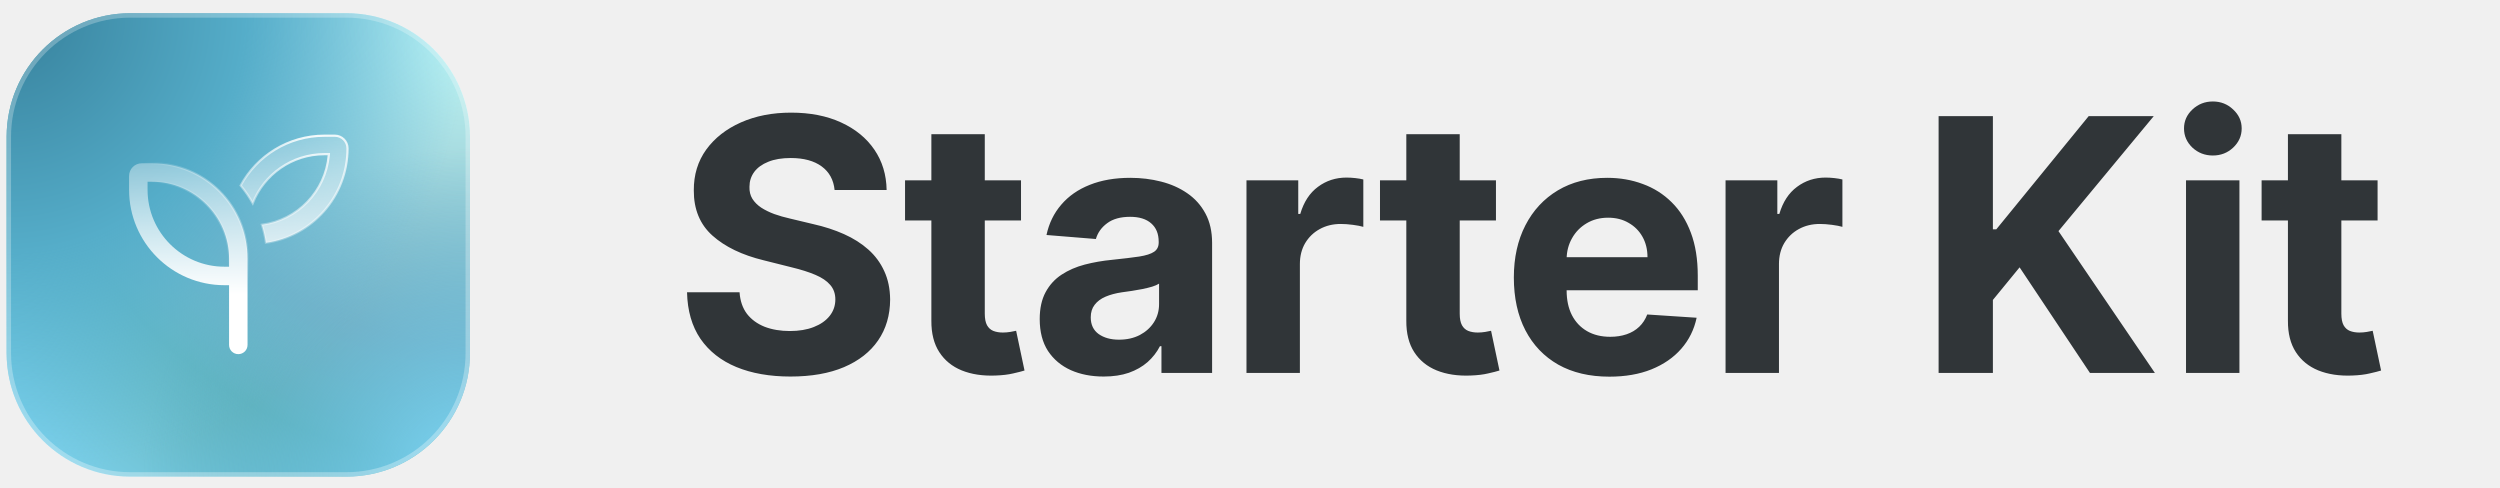
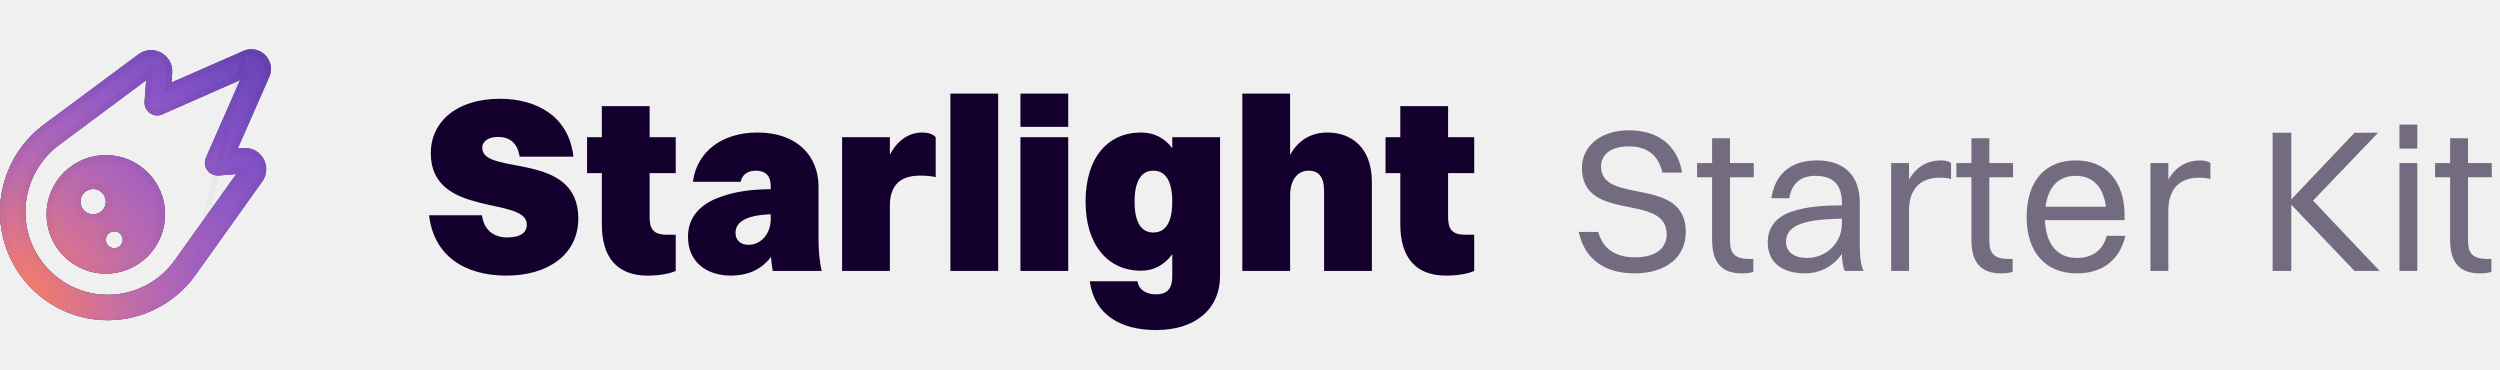
- <svg xmlns="http://www.w3.org/2000/svg" width="1133" height="221" viewBox="0 0 1133 221" fill="none">
-   <rect x="3" y="6" width="210" height="210" rx="56" fill="white" />
-   <rect x="3" y="6" width="210" height="210" rx="56" fill="url(#paint0_radial_3545_7)" />
-   <rect x="3" y="6" width="210" height="210" rx="56" fill="url(#paint1_radial_3545_7)" />
-   <rect x="3" y="6" width="210" height="210" rx="56" fill="url(#paint2_radial_3545_7)" />
-   <g clip-path="url(#clip0_3545_7)">
-     <path d="M120.499 110.045C120.109 107.239 119.504 104.509 118.684 101.854C134.822 99.796 147.499 86.741 148.986 70.42L149.036 69.875H148.488H147.062C132.257 69.875 119.597 79.107 114.537 92.112C112.966 89.263 111.128 86.567 109.051 84.065C116.399 70.632 130.675 61.5 147.062 61.5H151.75C154.931 61.5 157.5 64.069 157.5 67.25C157.5 89.012 141.42 107.012 120.499 110.045ZM67.375 82.375H66.875V82.875V86C66.875 105.261 82.49 120.875 101.75 120.875H103.312H103.812V120.375V117.25C103.812 97.99 88.198 82.375 68.938 82.375H67.375ZM103.812 129.75V129.25H103.312H101.75C77.866 129.25 58.5 109.884 58.5 86V79.75C58.5 76.569 61.069 74 64.25 74H68.938C92.822 74 112.188 93.366 112.188 117.25V120.375V129.75V156.312C112.188 158.634 110.322 160.5 108 160.5C105.678 160.5 103.812 158.634 103.812 156.312V129.75Z" fill="url(#paint3_linear_3545_7)" stroke="url(#paint4_radial_3545_7)" />
+ <svg xmlns="http://www.w3.org/2000/svg" width="203" height="30" viewBox="0 0 203 30" fill="none">
+   <g clip-path="url(#clip0_4102_1237)">
+     <path d="M20.402 4C20.178 4 19.959 4.047 19.757 4.138L13.922 6.703L13.982 5.921C14.089 4.451 12.427 3.536 11.245 4.412L3.554 10.123C1.315 11.786 0 14.428 0 17.213C0 22.038 3.91 26 8.748 26C11.572 26 14.223 24.634 15.868 22.335L21.295 14.734C22.142 13.548 21.218 11.911 19.766 12.022L19.306 12.057L21.863 6.243C21.953 6.041 22 5.822 22 5.598C22 4.718 21.282 4 20.402 4ZM13.183 9.281L19.499 6.501L16.723 12.804C16.577 13.135 16.616 13.522 16.827 13.814C17.037 14.106 17.385 14.274 17.746 14.248L19.186 14.136L14.184 21.14C12.934 22.893 10.905 23.938 8.748 23.938C5.062 23.938 2.062 20.913 2.062 17.213C2.062 15.077 3.077 13.049 4.787 11.777L11.868 6.518L11.739 8.262C11.713 8.623 11.877 8.971 12.173 9.182C12.47 9.393 12.852 9.431 13.183 9.285V9.281ZM8.594 22.219C9.87 22.219 11.094 21.712 11.997 20.809C12.899 19.907 13.406 18.683 13.406 17.406C13.406 16.13 12.899 14.906 11.997 14.003C11.094 13.101 9.87 12.594 8.594 12.594C7.317 12.594 6.093 13.101 5.191 14.003C4.288 14.906 3.781 16.13 3.781 17.406C3.781 18.683 4.288 19.907 5.191 20.809C6.093 21.712 7.317 22.219 8.594 22.219ZM7.562 15.344C7.836 15.344 8.098 15.452 8.292 15.646C8.485 15.839 8.594 16.102 8.594 16.375C8.594 16.648 8.485 16.911 8.292 17.104C8.098 17.298 7.836 17.406 7.562 17.406C7.289 17.406 7.027 17.298 6.833 17.104C6.64 16.911 6.531 16.648 6.531 16.375C6.531 16.102 6.64 15.839 6.833 15.646C7.027 15.452 7.289 15.344 7.562 15.344ZM8.594 19.469C8.594 19.286 8.666 19.111 8.795 18.983C8.924 18.854 9.099 18.781 9.281 18.781C9.464 18.781 9.638 18.854 9.767 18.983C9.896 19.111 9.969 19.286 9.969 19.469C9.969 19.651 9.896 19.826 9.767 19.955C9.638 20.084 9.464 20.156 9.281 20.156C9.099 20.156 8.924 20.084 8.795 19.955C8.666 19.826 8.594 19.651 8.594 19.469Z" fill="#0D001D" />
+     <path d="M20.402 4C20.178 4 19.959 4.047 19.757 4.138L13.922 6.703L13.982 5.921C14.089 4.451 12.427 3.536 11.245 4.412L3.554 10.123C1.315 11.786 0 14.428 0 17.213C0 22.038 3.91 26 8.748 26C11.572 26 14.223 24.634 15.868 22.335L21.295 14.734C22.142 13.548 21.218 11.911 19.766 12.022L19.306 12.057L21.863 6.243C21.953 6.041 22 5.822 22 5.598C22 4.718 21.282 4 20.402 4ZM13.183 9.281L19.499 6.501L16.723 12.804C16.577 13.135 16.616 13.522 16.827 13.814C17.037 14.106 17.385 14.274 17.746 14.248L19.186 14.136L14.184 21.14C12.934 22.893 10.905 23.938 8.748 23.938C5.062 23.938 2.062 20.913 2.062 17.213C2.062 15.077 3.077 13.049 4.787 11.777L11.868 6.518L11.739 8.262C11.713 8.623 11.877 8.971 12.173 9.182C12.47 9.393 12.852 9.431 13.183 9.285V9.281ZM8.594 22.219C9.87 22.219 11.094 21.712 11.997 20.809C12.899 19.907 13.406 18.683 13.406 17.406C13.406 16.13 12.899 14.906 11.997 14.003C11.094 13.101 9.87 12.594 8.594 12.594C7.317 12.594 6.093 13.101 5.191 14.003C4.288 14.906 3.781 16.13 3.781 17.406C3.781 18.683 4.288 19.907 5.191 20.809C6.093 21.712 7.317 22.219 8.594 22.219ZM7.562 15.344C7.836 15.344 8.098 15.452 8.292 15.646C8.485 15.839 8.594 16.102 8.594 16.375C8.594 16.648 8.485 16.911 8.292 17.104C8.098 17.298 7.836 17.406 7.562 17.406C7.289 17.406 7.027 17.298 6.833 17.104C6.64 16.911 6.531 16.648 6.531 16.375C6.531 16.102 6.64 15.839 6.833 15.646C7.027 15.452 7.289 15.344 7.562 15.344ZM8.594 19.469C8.594 19.286 8.666 19.111 8.795 18.983C8.924 18.854 9.099 18.781 9.281 18.781C9.464 18.781 9.638 18.854 9.767 18.983C9.896 19.111 9.969 19.286 9.969 19.469C9.969 19.651 9.896 19.826 9.767 19.955C9.638 20.084 9.464 20.156 9.281 20.156C9.099 20.156 8.924 20.084 8.795 19.955C8.666 19.826 8.594 19.651 8.594 19.469Z" fill="url(#paint0_radial_4102_1237)" />
+     <path d="M20.402 4C20.178 4 19.959 4.047 19.757 4.138L13.922 6.703L13.982 5.921C14.089 4.451 12.427 3.536 11.245 4.412L3.554 10.123C1.315 11.786 0 14.428 0 17.213C0 22.038 3.91 26 8.748 26C11.572 26 14.223 24.634 15.868 22.335L21.295 14.734C22.142 13.548 21.218 11.911 19.766 12.022L19.306 12.057L21.863 6.243C21.953 6.041 22 5.822 22 5.598C22 4.718 21.282 4 20.402 4ZM13.183 9.281L19.499 6.501L16.723 12.804C16.577 13.135 16.616 13.522 16.827 13.814C17.037 14.106 17.385 14.274 17.746 14.248L19.186 14.136L14.184 21.14C12.934 22.893 10.905 23.938 8.748 23.938C5.062 23.938 2.062 20.913 2.062 17.213C2.062 15.077 3.077 13.049 4.787 11.777L11.868 6.518L11.739 8.262C11.713 8.623 11.877 8.971 12.173 9.182C12.47 9.393 12.852 9.431 13.183 9.285V9.281ZM8.594 22.219C9.87 22.219 11.094 21.712 11.997 20.809C12.899 19.907 13.406 18.683 13.406 17.406C13.406 16.13 12.899 14.906 11.997 14.003C11.094 13.101 9.87 12.594 8.594 12.594C7.317 12.594 6.093 13.101 5.191 14.003C4.288 14.906 3.781 16.13 3.781 17.406C3.781 18.683 4.288 19.907 5.191 20.809C6.093 21.712 7.317 22.219 8.594 22.219ZM7.562 15.344C7.836 15.344 8.098 15.452 8.292 15.646C8.485 15.839 8.594 16.102 8.594 16.375C8.594 16.648 8.485 16.911 8.292 17.104C8.098 17.298 7.836 17.406 7.562 17.406C7.289 17.406 7.027 17.298 6.833 17.104C6.64 16.911 6.531 16.648 6.531 16.375C6.531 16.102 6.64 15.839 6.833 15.646C7.027 15.452 7.289 15.344 7.562 15.344ZM8.594 19.469C8.594 19.286 8.666 19.111 8.795 18.983C8.924 18.854 9.099 18.781 9.281 18.781C9.464 18.781 9.638 18.854 9.767 18.983C9.896 19.111 9.969 19.286 9.969 19.469C9.969 19.651 9.896 19.826 9.767 19.955C9.638 20.084 9.464 20.156 9.281 20.156C9.099 20.156 8.924 20.084 8.795 19.955C8.666 19.826 8.594 19.651 8.594 19.469Z" fill="url(#paint1_radial_4102_1237)" />
+     <path d="M19.859 4.366L19.858 4.366L14.023 6.932L13.641 7.099L13.673 6.684L13.733 5.902C13.733 5.902 13.733 5.902 13.733 5.902C13.824 4.645 12.403 3.865 11.394 4.613L3.703 10.324C1.528 11.939 0.25 14.507 0.25 17.213C0.25 21.902 4.05 25.75 8.748 25.75C11.49 25.75 14.066 24.423 15.665 22.189L19.859 4.366ZM19.859 4.366C20.029 4.29 20.213 4.25 20.402 4.25C21.144 4.25 21.75 4.856 21.75 5.598C21.75 5.787 21.71 5.971 21.634 6.141L21.634 6.142L19.077 11.956L18.91 12.337L19.325 12.306L19.784 12.272L19.785 12.271C21.026 12.176 21.815 13.575 21.092 14.588C21.092 14.588 21.092 14.588 21.092 14.588L15.665 22.189L19.859 4.366ZM13.082 9.052L13.008 9.085C12.776 9.16 12.521 9.122 12.318 8.978C12.093 8.818 11.969 8.555 11.988 8.28C11.988 8.28 11.988 8.28 11.988 8.28L12.117 6.536L12.158 5.991L11.719 6.317L4.638 11.577L4.638 11.577C2.864 12.896 1.812 14.999 1.812 17.213C1.812 21.049 4.922 24.188 8.748 24.188C10.986 24.188 13.09 23.104 14.387 21.285C14.387 21.285 14.387 21.285 14.387 21.285L19.389 14.282L19.7 13.846L19.166 13.887L17.728 13.999C17.728 13.999 17.728 13.999 17.728 13.999C17.456 14.018 17.19 13.891 17.029 13.668C16.871 13.449 16.841 13.156 16.952 12.905L16.952 12.905L19.728 6.602L19.987 6.013L19.398 6.272L13.082 9.052ZM11.82 20.632C10.964 21.488 9.804 21.969 8.594 21.969C7.384 21.969 6.223 21.488 5.368 20.632C4.512 19.777 4.031 18.616 4.031 17.406C4.031 16.196 4.512 15.036 5.368 14.18C6.223 13.324 7.384 12.844 8.594 12.844C9.804 12.844 10.964 13.324 11.82 14.18C12.676 15.036 13.156 16.196 13.156 17.406C13.156 18.616 12.676 19.777 11.82 20.632ZM8.468 15.469C8.228 15.229 7.902 15.094 7.562 15.094C7.223 15.094 6.897 15.229 6.657 15.469C6.416 15.709 6.281 16.035 6.281 16.375C6.281 16.715 6.416 17.041 6.657 17.281C6.897 17.521 7.223 17.656 7.562 17.656C7.902 17.656 8.228 17.521 8.468 17.281C8.709 17.041 8.844 16.715 8.844 16.375C8.844 16.035 8.709 15.709 8.468 15.469ZM8.618 18.806C8.443 18.982 8.344 19.22 8.344 19.469C8.344 19.717 8.443 19.956 8.618 20.132C8.794 20.308 9.033 20.406 9.281 20.406C9.53 20.406 9.768 20.308 9.944 20.132C10.12 19.956 10.219 19.717 10.219 19.469C10.219 19.22 10.12 18.982 9.944 18.806C9.768 18.63 9.53 18.531 9.281 18.531C9.033 18.531 8.794 18.63 8.618 18.806Z" stroke="url(#paint2_linear_4102_1237)" stroke-opacity="0.05" stroke-width="0.5" />
  </g>
-   <rect x="4" y="7" width="208" height="208" rx="55" stroke="white" stroke-opacity="0.2" stroke-width="2" />
-   <rect x="4" y="7" width="208" height="208" rx="55" stroke="url(#paint5_linear_3545_7)" stroke-opacity="0.3" stroke-width="2" />
-   <path d="M378.239 86.102C377.784 81.519 375.833 77.958 372.386 75.421C368.939 72.883 364.261 71.614 358.352 71.614C354.337 71.614 350.947 72.182 348.182 73.318C345.417 74.417 343.295 75.951 341.818 77.921C340.379 79.89 339.659 82.125 339.659 84.625C339.583 86.708 340.019 88.526 340.966 90.079C341.951 91.633 343.295 92.977 345 94.114C346.705 95.212 348.674 96.178 350.909 97.011C353.144 97.807 355.53 98.489 358.068 99.057L368.523 101.557C373.598 102.693 378.258 104.208 382.5 106.102C386.742 107.996 390.417 110.326 393.523 113.091C396.629 115.856 399.034 119.114 400.739 122.864C402.481 126.614 403.371 130.913 403.409 135.761C403.371 142.883 401.553 149.057 397.955 154.284C394.394 159.473 389.242 163.508 382.5 166.386C375.795 169.227 367.708 170.648 358.239 170.648C348.845 170.648 340.663 169.208 333.693 166.33C326.761 163.451 321.345 159.189 317.443 153.545C313.58 147.864 311.553 140.837 311.364 132.466H335.17C335.436 136.367 336.553 139.625 338.523 142.239C340.53 144.814 343.201 146.765 346.534 148.091C349.905 149.379 353.712 150.023 357.955 150.023C362.121 150.023 365.739 149.417 368.807 148.205C371.913 146.992 374.318 145.307 376.023 143.148C377.727 140.989 378.58 138.508 378.58 135.705C378.58 133.091 377.803 130.894 376.25 129.114C374.735 127.333 372.5 125.818 369.545 124.568C366.629 123.318 363.049 122.182 358.807 121.159L346.136 117.977C336.326 115.591 328.58 111.86 322.898 106.784C317.216 101.708 314.394 94.871 314.432 86.273C314.394 79.227 316.269 73.072 320.057 67.807C323.883 62.542 329.129 58.432 335.795 55.477C342.462 52.523 350.038 51.045 358.523 51.045C367.159 51.045 374.697 52.523 381.136 55.477C387.614 58.432 392.652 62.542 396.25 67.807C399.848 73.072 401.705 79.171 401.818 86.102H378.239ZM462.723 81.727V99.909H410.166V81.727H462.723ZM422.098 60.818H446.303V142.182C446.303 144.417 446.644 146.159 447.326 147.409C448.007 148.621 448.954 149.473 450.166 149.966C451.416 150.458 452.856 150.705 454.485 150.705C455.621 150.705 456.757 150.61 457.894 150.42C459.03 150.193 459.901 150.023 460.507 149.909L464.314 167.92C463.102 168.299 461.398 168.735 459.201 169.227C457.004 169.758 454.333 170.08 451.189 170.193C445.356 170.42 440.242 169.644 435.848 167.864C431.492 166.083 428.102 163.318 425.678 159.568C423.254 155.818 422.06 151.083 422.098 145.364V60.818ZM500.177 170.648C494.609 170.648 489.646 169.682 485.29 167.75C480.934 165.78 477.487 162.883 474.949 159.057C472.449 155.193 471.199 150.383 471.199 144.625C471.199 139.777 472.09 135.705 473.87 132.409C475.65 129.114 478.074 126.462 481.143 124.455C484.211 122.447 487.696 120.932 491.597 119.909C495.537 118.886 499.665 118.167 503.984 117.75C509.059 117.22 513.15 116.727 516.256 116.273C519.362 115.78 521.616 115.061 523.018 114.114C524.419 113.167 525.12 111.765 525.12 109.909V109.568C525.12 105.97 523.984 103.186 521.711 101.216C519.476 99.246 516.294 98.261 512.165 98.261C507.809 98.261 504.343 99.227 501.768 101.159C499.192 103.053 497.487 105.439 496.654 108.318L474.268 106.5C475.404 101.197 477.639 96.614 480.972 92.75C484.305 88.849 488.605 85.856 493.87 83.773C499.173 81.651 505.309 80.591 512.279 80.591C517.127 80.591 521.768 81.159 526.199 82.296C530.669 83.432 534.627 85.193 538.074 87.579C541.559 89.966 544.305 93.034 546.313 96.784C548.321 100.496 549.324 104.947 549.324 110.136V169H526.37V156.898H525.688C524.287 159.625 522.412 162.03 520.063 164.114C517.715 166.159 514.893 167.769 511.597 168.943C508.302 170.08 504.495 170.648 500.177 170.648ZM507.109 153.943C510.669 153.943 513.813 153.242 516.54 151.841C519.268 150.402 521.408 148.47 522.961 146.045C524.514 143.621 525.29 140.875 525.29 137.807V128.545C524.533 129.038 523.491 129.492 522.165 129.909C520.877 130.288 519.419 130.648 517.79 130.989C516.162 131.292 514.533 131.576 512.904 131.841C511.275 132.068 509.798 132.277 508.472 132.466C505.631 132.883 503.15 133.545 501.029 134.455C498.908 135.364 497.26 136.595 496.086 138.148C494.912 139.663 494.324 141.557 494.324 143.83C494.324 147.125 495.518 149.644 497.904 151.386C500.328 153.091 503.396 153.943 507.109 153.943ZM564.903 169V81.727H588.369V96.954H589.278C590.869 91.538 593.539 87.447 597.289 84.682C601.039 81.879 605.357 80.477 610.244 80.477C611.456 80.477 612.763 80.553 614.164 80.704C615.566 80.856 616.797 81.064 617.857 81.329V102.807C616.721 102.466 615.149 102.163 613.141 101.898C611.134 101.633 609.297 101.5 607.63 101.5C604.07 101.5 600.888 102.277 598.085 103.83C595.32 105.345 593.123 107.466 591.494 110.193C589.903 112.92 589.107 116.064 589.107 119.625V169H564.903ZM677.967 81.727V99.909H625.41V81.727H677.967ZM637.342 60.818H661.547V142.182C661.547 144.417 661.888 146.159 662.569 147.409C663.251 148.621 664.198 149.473 665.41 149.966C666.66 150.458 668.1 150.705 669.728 150.705C670.865 150.705 672.001 150.61 673.138 150.42C674.274 150.193 675.145 150.023 675.751 149.909L679.558 167.92C678.346 168.299 676.641 168.735 674.444 169.227C672.247 169.758 669.577 170.08 666.433 170.193C660.6 170.42 655.486 169.644 651.092 167.864C646.736 166.083 643.346 163.318 640.922 159.568C638.497 155.818 637.304 151.083 637.342 145.364V60.818ZM729.369 170.705C720.392 170.705 712.665 168.886 706.188 165.25C699.748 161.576 694.786 156.386 691.301 149.682C687.816 142.939 686.074 134.966 686.074 125.761C686.074 116.784 687.816 108.905 691.301 102.125C694.786 95.345 699.691 90.061 706.017 86.273C712.381 82.485 719.843 80.591 728.403 80.591C734.161 80.591 739.521 81.519 744.483 83.375C749.483 85.193 753.839 87.939 757.551 91.614C761.301 95.288 764.218 99.909 766.301 105.477C768.384 111.008 769.426 117.485 769.426 124.909V131.557H695.733V116.557H746.642C746.642 113.072 745.884 109.985 744.369 107.295C742.854 104.606 740.752 102.504 738.062 100.989C735.411 99.436 732.324 98.659 728.801 98.659C725.127 98.659 721.869 99.511 719.028 101.216C716.225 102.883 714.028 105.136 712.438 107.977C710.847 110.78 710.032 113.905 709.994 117.352V131.614C709.994 135.932 710.79 139.663 712.381 142.807C714.009 145.951 716.301 148.375 719.256 150.08C722.21 151.784 725.714 152.636 729.767 152.636C732.456 152.636 734.919 152.258 737.153 151.5C739.388 150.742 741.301 149.606 742.892 148.091C744.483 146.576 745.695 144.72 746.528 142.523L768.915 144C767.778 149.379 765.449 154.076 761.926 158.091C758.441 162.068 753.934 165.174 748.403 167.409C742.911 169.606 736.566 170.705 729.369 170.705ZM782.022 169V81.727H805.487V96.954H806.397C807.987 91.538 810.658 87.447 814.408 84.682C818.158 81.879 822.476 80.477 827.362 80.477C828.575 80.477 829.881 80.553 831.283 80.704C832.684 80.856 833.916 81.064 834.976 81.329V102.807C833.84 102.466 832.268 102.163 830.26 101.898C828.253 101.633 826.416 101.5 824.749 101.5C821.188 101.5 818.006 102.277 815.203 103.83C812.438 105.345 810.241 107.466 808.612 110.193C807.022 112.92 806.226 116.064 806.226 119.625V169H782.022ZM878.576 169V52.636H903.178V103.943H904.713L946.588 52.636H976.076L932.894 104.739L976.588 169H947.156L915.281 121.159L903.178 135.932V169H878.576ZM990.703 169V81.727H1014.91V169H990.703ZM1002.86 70.477C999.263 70.477 996.176 69.284 993.601 66.898C991.063 64.474 989.794 61.576 989.794 58.205C989.794 54.871 991.063 52.011 993.601 49.625C996.176 47.201 999.263 45.989 1002.86 45.989C1006.46 45.989 1009.53 47.201 1012.07 49.625C1014.64 52.011 1015.93 54.871 1015.93 58.205C1015.93 61.576 1014.64 64.474 1012.07 66.898C1009.53 69.284 1006.46 70.477 1002.86 70.477ZM1077.52 81.727V99.909H1024.96V81.727H1077.52ZM1036.89 60.818H1061.1V142.182C1061.1 144.417 1061.44 146.159 1062.12 147.409C1062.8 148.621 1063.75 149.473 1064.96 149.966C1066.21 150.458 1067.65 150.705 1069.28 150.705C1070.41 150.705 1071.55 150.61 1072.69 150.42C1073.82 150.193 1074.7 150.023 1075.3 149.909L1079.11 167.92C1077.9 168.299 1076.19 168.735 1073.99 169.227C1071.8 169.758 1069.13 170.08 1065.98 170.193C1060.15 170.42 1055.04 169.644 1050.64 167.864C1046.29 166.083 1042.9 163.318 1040.47 159.568C1038.05 155.818 1036.85 151.083 1036.89 145.364V60.818Z" fill="#303538" />
+   <path d="M39.159 12C39.159 14.32 46.959 12.2 46.959 17.74C46.959 20.66 44.499 22.38 41.139 22.38C37.739 22.38 35.239 20.8 34.839 17.48H39.139C39.279 18.64 40.059 19.28 41.179 19.28C42.239 19.28 42.779 18.9 42.779 18.24C42.779 15.9 34.979 17.72 34.979 12.44C34.979 9.94 37.019 8.02 40.599 8.02C43.539 8.02 46.199 9.42 46.559 12.72H42.199C42.019 11.66 41.459 11.12 40.419 11.12C39.679 11.12 39.159 11.46 39.159 12ZM48.869 18.22V14.06H47.669V11.14H48.869V8.62H52.749V11.14H54.869V14.06H52.749V17.6C52.749 18.5 52.969 19.06 54.149 19.06H54.869V22C54.429 22.2 53.609 22.38 52.589 22.38C50.089 22.38 48.869 20.88 48.869 18.22ZM60.144 14.76H56.264C56.584 12.3 58.644 10.76 61.504 10.76C64.724 10.76 66.464 12.66 66.464 15.16V19.26C66.464 20.76 66.604 21.46 66.724 22H62.744C62.684 21.7 62.644 21.32 62.604 20.86C61.804 21.94 60.624 22.38 59.344 22.38C57.424 22.38 55.864 21.32 55.864 19.22C55.864 17.76 56.724 16.6 58.524 15.98C59.884 15.5 61.164 15.38 62.584 15.36V15.1C62.584 14.26 62.144 13.86 61.364 13.86C60.624 13.86 60.244 14.26 60.144 14.76ZM59.724 18.92C59.724 19.48 60.104 19.88 60.784 19.88C61.744 19.88 62.584 19.04 62.584 17.78V17.4C60.364 17.48 59.724 18.14 59.724 18.92ZM68.378 22V11.14H72.258V12.56C72.918 11.3 73.898 10.76 74.878 10.76C75.338 10.76 75.758 10.88 75.978 11.14V14.38C75.578 14.3 75.218 14.26 74.698 14.26C73.038 14.26 72.258 15.12 72.258 16.68V22H68.378ZM77.172 22V7.6H81.052V22H77.172ZM82.86 10.3V7.6H86.74V10.3H82.86ZM82.86 22V11.14H86.74V22H82.86ZM92.648 21.98C89.908 21.98 88.148 19.82 88.148 16.38C88.148 12.8 89.948 10.76 92.648 10.76C93.708 10.76 94.568 11.2 95.188 12.04V11.14H99.068V22.38C99.068 25.2 96.948 26.8 93.888 26.8C91.008 26.8 88.868 25.58 88.488 22.84H92.368C92.448 23.52 93.088 23.9 93.828 23.9C94.628 23.9 95.188 23.62 95.188 22.4V20.64C94.548 21.52 93.688 21.98 92.648 21.98ZM93.648 18.88C94.668 18.88 95.188 18.02 95.188 16.38C95.188 14.74 94.668 13.86 93.648 13.86C92.648 13.86 92.128 14.74 92.128 16.38C92.128 18.02 92.648 18.88 93.648 18.88ZM100.877 22V7.6H104.757V12.58C105.437 11.34 106.517 10.76 107.777 10.76C109.737 10.76 111.397 11.98 111.397 14.78V22H107.517V15.56C107.517 14.34 107.077 13.86 106.257 13.86C105.377 13.86 104.757 14.58 104.757 15.88V22H100.877ZM113.706 18.22V14.06H112.506V11.14H113.706V8.62H117.586V11.14H119.706V14.06H117.586V17.6C117.586 18.5 117.806 19.06 118.986 19.06H119.706V22C119.266 22.2 118.446 22.38 117.426 22.38C114.926 22.38 113.706 20.88 113.706 18.22Z" fill="#14002D" />
+   <path d="M130.005 13.519C130.005 16.687 136.886 14.229 136.886 18.832C136.886 20.994 135.137 22.198 132.744 22.198C130.335 22.198 128.685 21.093 128.19 18.832H129.774C130.137 20.169 131.144 20.895 132.761 20.895C134.444 20.895 135.335 20.152 135.335 19.03C135.335 15.598 128.454 18.155 128.454 13.618C128.454 12.001 129.807 10.582 132.282 10.582C134.444 10.582 136.176 11.621 136.589 14.014H134.988C134.642 12.529 133.685 11.886 132.249 11.886C130.83 11.886 130.005 12.529 130.005 13.519ZM139.023 19.476V14.393H137.802V13.239H139.023V11.226H140.475V13.239H142.406V14.393H140.475V19.476C140.475 20.532 140.789 21.026 142.076 21.026H142.373V22.066C142.208 22.148 141.845 22.198 141.432 22.198C139.799 22.198 139.023 21.323 139.023 19.476ZM145.29 16.093H143.838C144.118 14.162 145.389 13.024 147.534 13.024C149.877 13.024 151.015 14.393 151.015 16.439V19.888C151.015 20.895 151.098 21.521 151.329 22H149.794C149.629 21.654 149.58 21.142 149.563 20.614C148.821 21.72 147.633 22.198 146.577 22.198C144.762 22.198 143.541 21.357 143.541 19.69C143.541 18.485 144.201 17.611 145.488 17.182C146.676 16.786 147.88 16.687 149.563 16.671V16.473C149.563 15.053 148.903 14.278 147.402 14.278C146.148 14.278 145.471 14.971 145.29 16.093ZM145.026 19.657C145.026 20.465 145.702 20.944 146.725 20.944C148.342 20.944 149.563 19.674 149.563 18.172V17.759C145.834 17.793 145.026 18.584 145.026 19.657ZM153.561 22V13.239H155.013V14.591C155.607 13.519 156.547 13.024 157.603 13.024C157.95 13.024 158.263 13.107 158.428 13.239V14.542C158.181 14.46 157.867 14.427 157.521 14.427C155.772 14.427 155.013 15.515 155.013 17.099V22H153.561ZM160.079 19.476V14.393H158.858V13.239H160.079V11.226H161.531V13.239H163.461V14.393H161.531V19.476C161.531 20.532 161.844 21.026 163.131 21.026H163.428V22.066C163.263 22.148 162.9 22.198 162.488 22.198C160.854 22.198 160.079 21.323 160.079 19.476ZM172.582 19.145C172.104 21.192 170.635 22.198 168.639 22.198C166.098 22.198 164.563 20.482 164.563 17.628C164.563 14.658 166.098 13.024 168.556 13.024C171.031 13.024 172.516 14.723 172.516 17.512V17.875H166.048C166.131 19.838 167.055 20.944 168.639 20.944C169.876 20.944 170.751 20.35 171.064 19.145H172.582ZM168.556 14.278C167.154 14.278 166.312 15.152 166.098 16.786H170.998C170.8 15.169 169.926 14.278 168.556 14.278ZM174.616 22V13.239H176.068V14.591C176.662 13.519 177.603 13.024 178.659 13.024C179.005 13.024 179.319 13.107 179.484 13.239V14.542C179.236 14.46 178.923 14.427 178.576 14.427C176.827 14.427 176.068 15.515 176.068 17.099V22H174.616ZM184.537 22V10.78H186.055V16.192L191.186 10.78H193.1L187.82 16.291L193.232 22H191.186L186.055 16.621V22H184.537ZM194.834 12.067V10.12H196.286V12.067H194.834ZM194.834 22V13.239H196.286V22H194.834ZM198.951 19.476V14.393H197.73V13.239H198.951V11.226H200.403V13.239H202.334V14.393H200.403V19.476C200.403 20.532 200.717 21.026 202.004 21.026H202.301V22.066C202.136 22.148 201.773 22.198 201.36 22.198C199.727 22.198 198.951 21.323 198.951 19.476Z" fill="#0D0027" fill-opacity="0.55" />
  <defs>
-     <radialGradient id="paint0_radial_3545_7" cx="0" cy="0" r="1" gradientUnits="userSpaceOnUse" gradientTransform="translate(213 5.99999) rotate(135) scale(296.985)">
-       <stop stop-color="#C5FCF9" />
-       <stop offset="0.507" stop-color="#7FB0BF" />
-       <stop offset="0.685" stop-color="#64B3B8" />
-       <stop offset="1" stop-color="#81D7F7" />
+     <radialGradient id="paint0_radial_4102_1237" cx="0" cy="0" r="1" gradientUnits="userSpaceOnUse" gradientTransform="translate(-2.98023e-07 26) rotate(-47.3278) scale(87.046)">
+       <stop stop-color="#9563FF" />
+       <stop offset="1" stop-color="#9563FF" stop-opacity="0" />
    </radialGradient>
-     <radialGradient id="paint1_radial_3545_7" cx="0" cy="0" r="1" gradientUnits="userSpaceOnUse" gradientTransform="translate(213 216) rotate(-135) scale(148.492)">
-       <stop stop-color="#81D7F7" />
-       <stop offset="1" stop-color="#45A4C8" stop-opacity="0" />
+     <radialGradient id="paint1_radial_4102_1237" cx="0" cy="0" r="1" gradientUnits="userSpaceOnUse" gradientTransform="translate(0.999999 24.5) rotate(-41.7108) scale(30.8099)">
+       <stop stop-color="#FF7F57" />
+       <stop offset="1" stop-color="#9563FF" stop-opacity="0" />
    </radialGradient>
-     <radialGradient id="paint2_radial_3545_7" cx="0" cy="0" r="1" gradientUnits="userSpaceOnUse" gradientTransform="translate(3 6) scale(210)">
-       <stop stop-color="#36809B" />
-       <stop offset="0.515" stop-color="#55ADC9" />
-       <stop offset="1" stop-color="#63C4E9" stop-opacity="0" />
-     </radialGradient>
-     <linearGradient id="paint3_linear_3545_7" x1="108" y1="61" x2="108" y2="161" gradientUnits="userSpaceOnUse">
-       <stop stop-color="white" stop-opacity="0.22" />
-       <stop offset="0.723" stop-color="white" />
+     <linearGradient id="paint2_linear_4102_1237" x1="11" y1="4" x2="11" y2="26" gradientUnits="userSpaceOnUse">
+       <stop />
+       <stop offset="1" stop-opacity="0" />
    </linearGradient>
-     <radialGradient id="paint4_radial_3545_7" cx="0" cy="0" r="1" gradientUnits="userSpaceOnUse" gradientTransform="translate(144.001 54.0096) rotate(123.858) scale(95.1239 95.1218)">
-       <stop stop-color="white" />
-       <stop offset="0.853" stop-color="white" stop-opacity="0" />
-     </radialGradient>
-     <linearGradient id="paint5_linear_3545_7" x1="108" y1="6" x2="108" y2="216" gradientUnits="userSpaceOnUse">
-       <stop stop-color="white" stop-opacity="0.22" />
-       <stop offset="1" stop-color="white" stop-opacity="0.42" />
-     </linearGradient>
-     <clipPath id="clip0_3545_7">
-       <rect width="100" height="100" fill="white" transform="translate(58 61)" />
+     <clipPath id="clip0_4102_1237">
+       <rect width="22" height="22" fill="white" transform="translate(0 4)" />
    </clipPath>
  </defs>
</svg>
